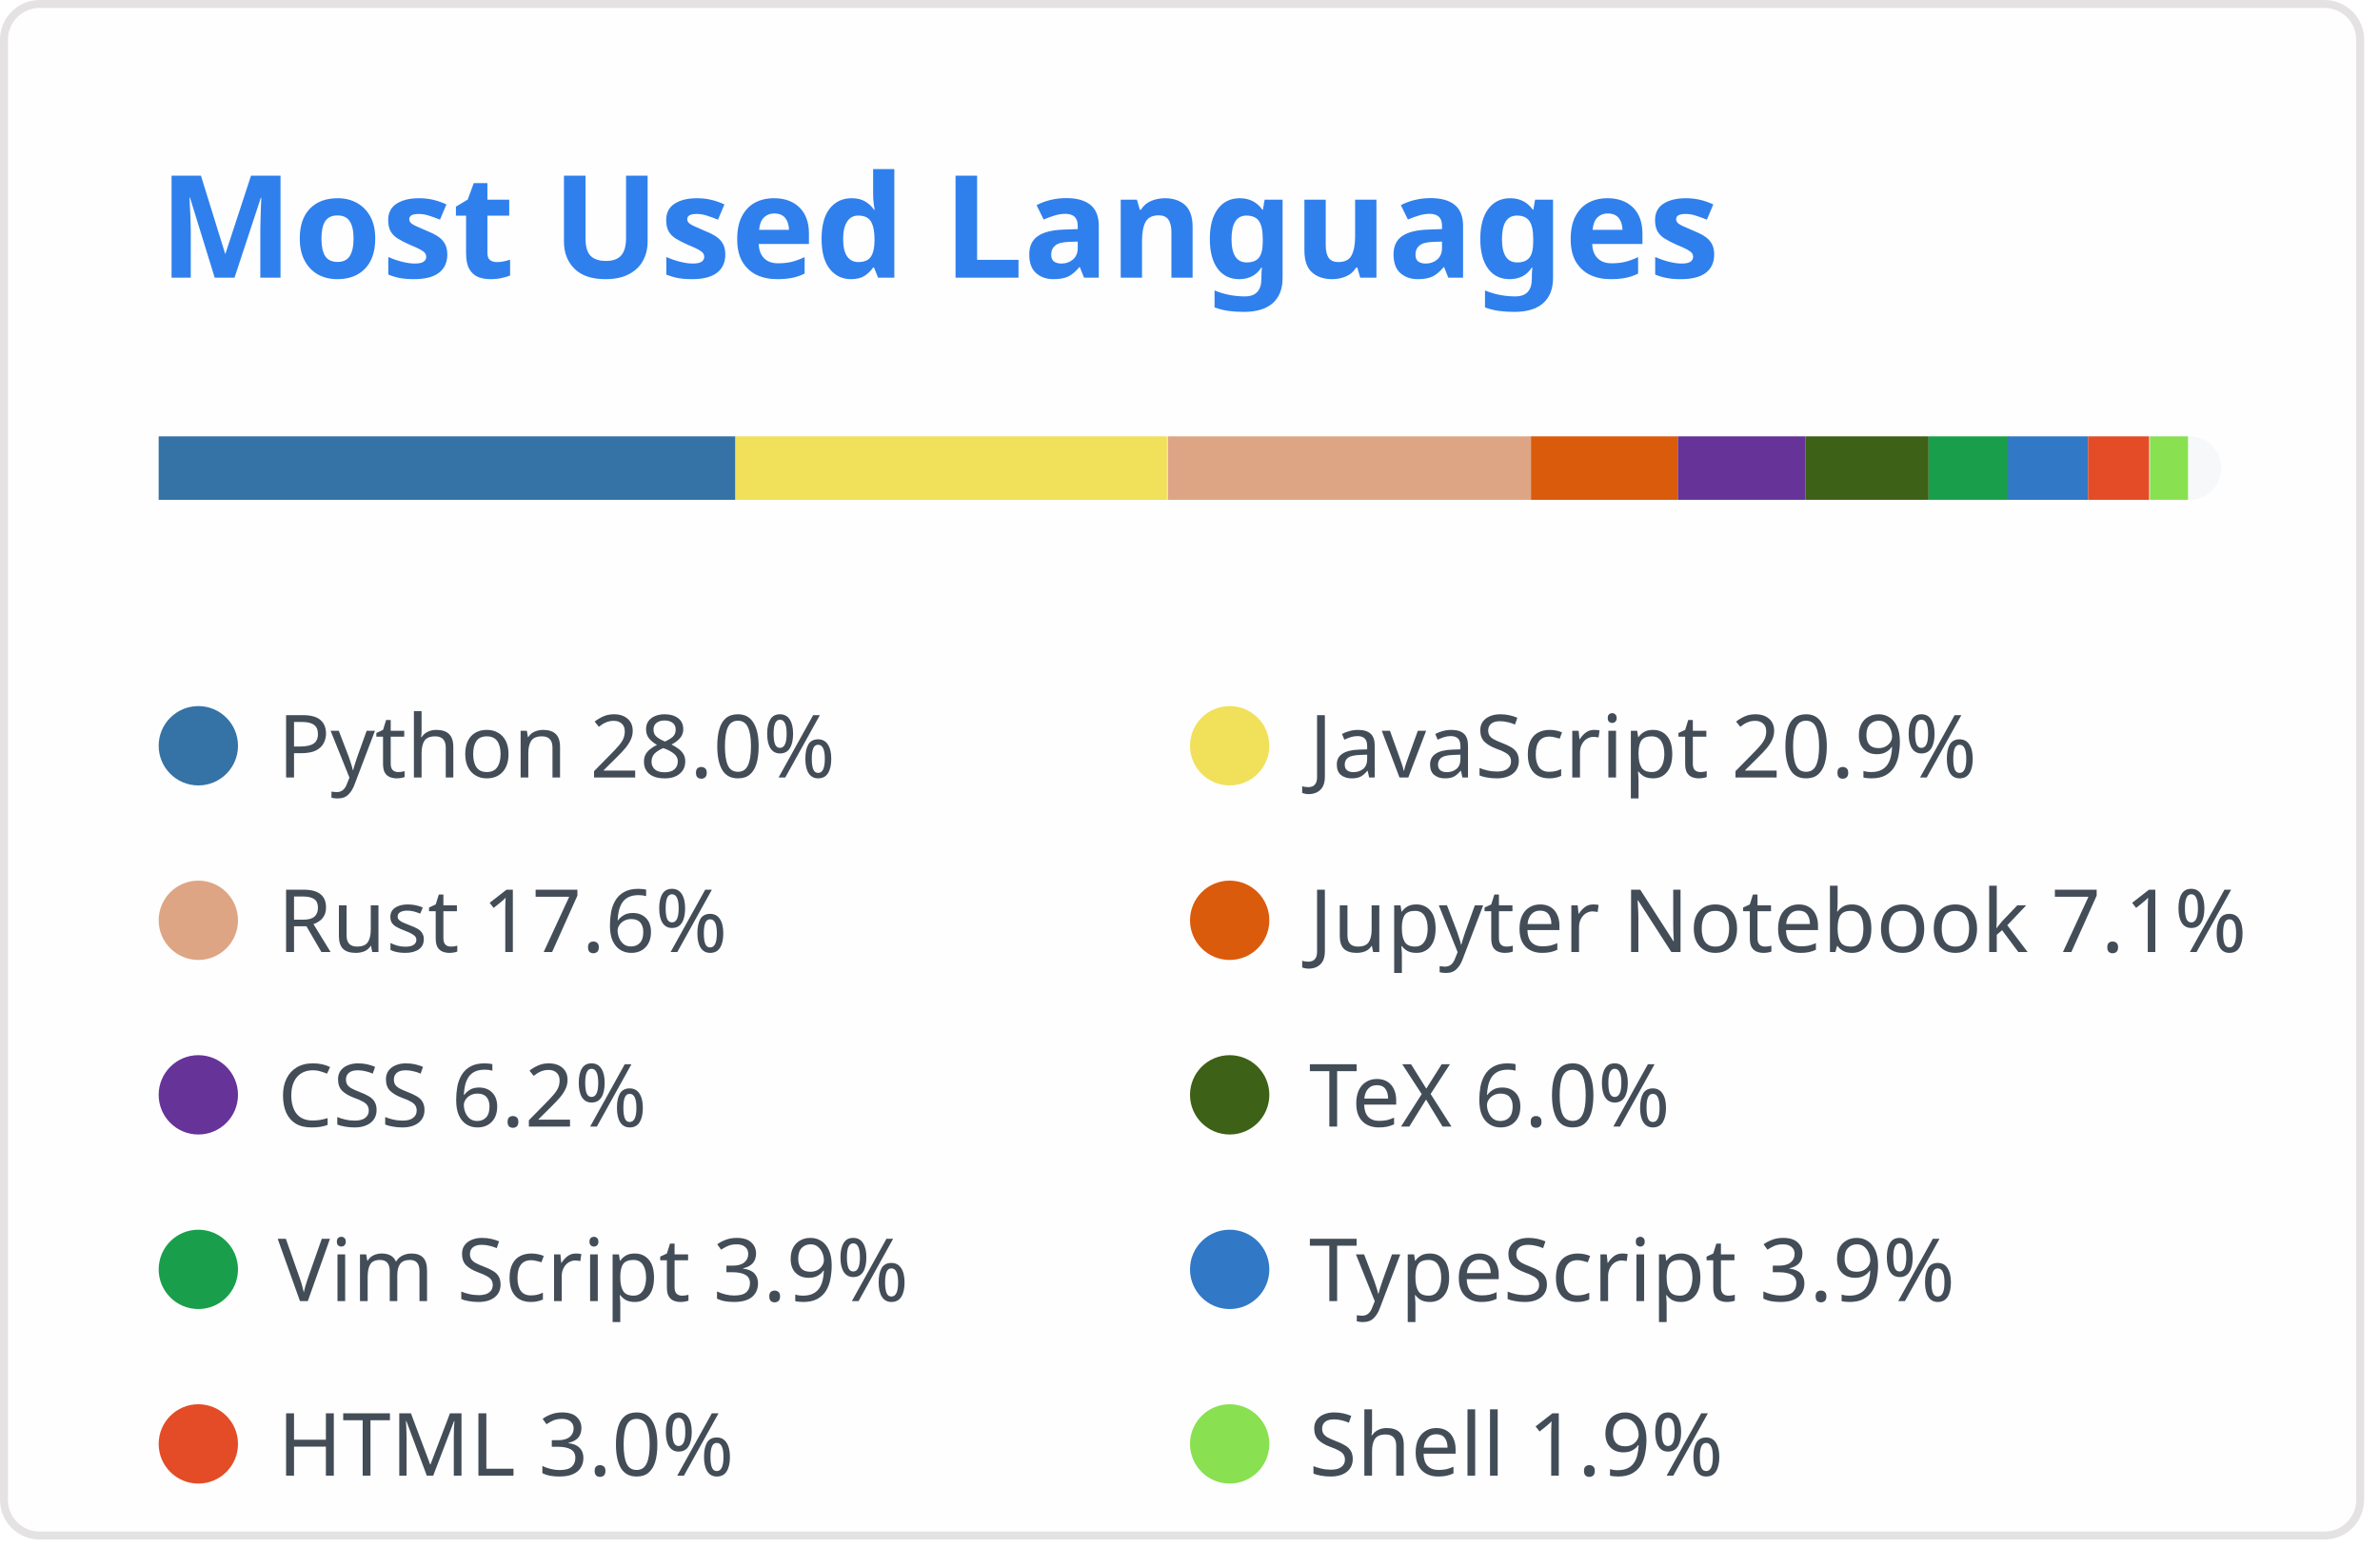
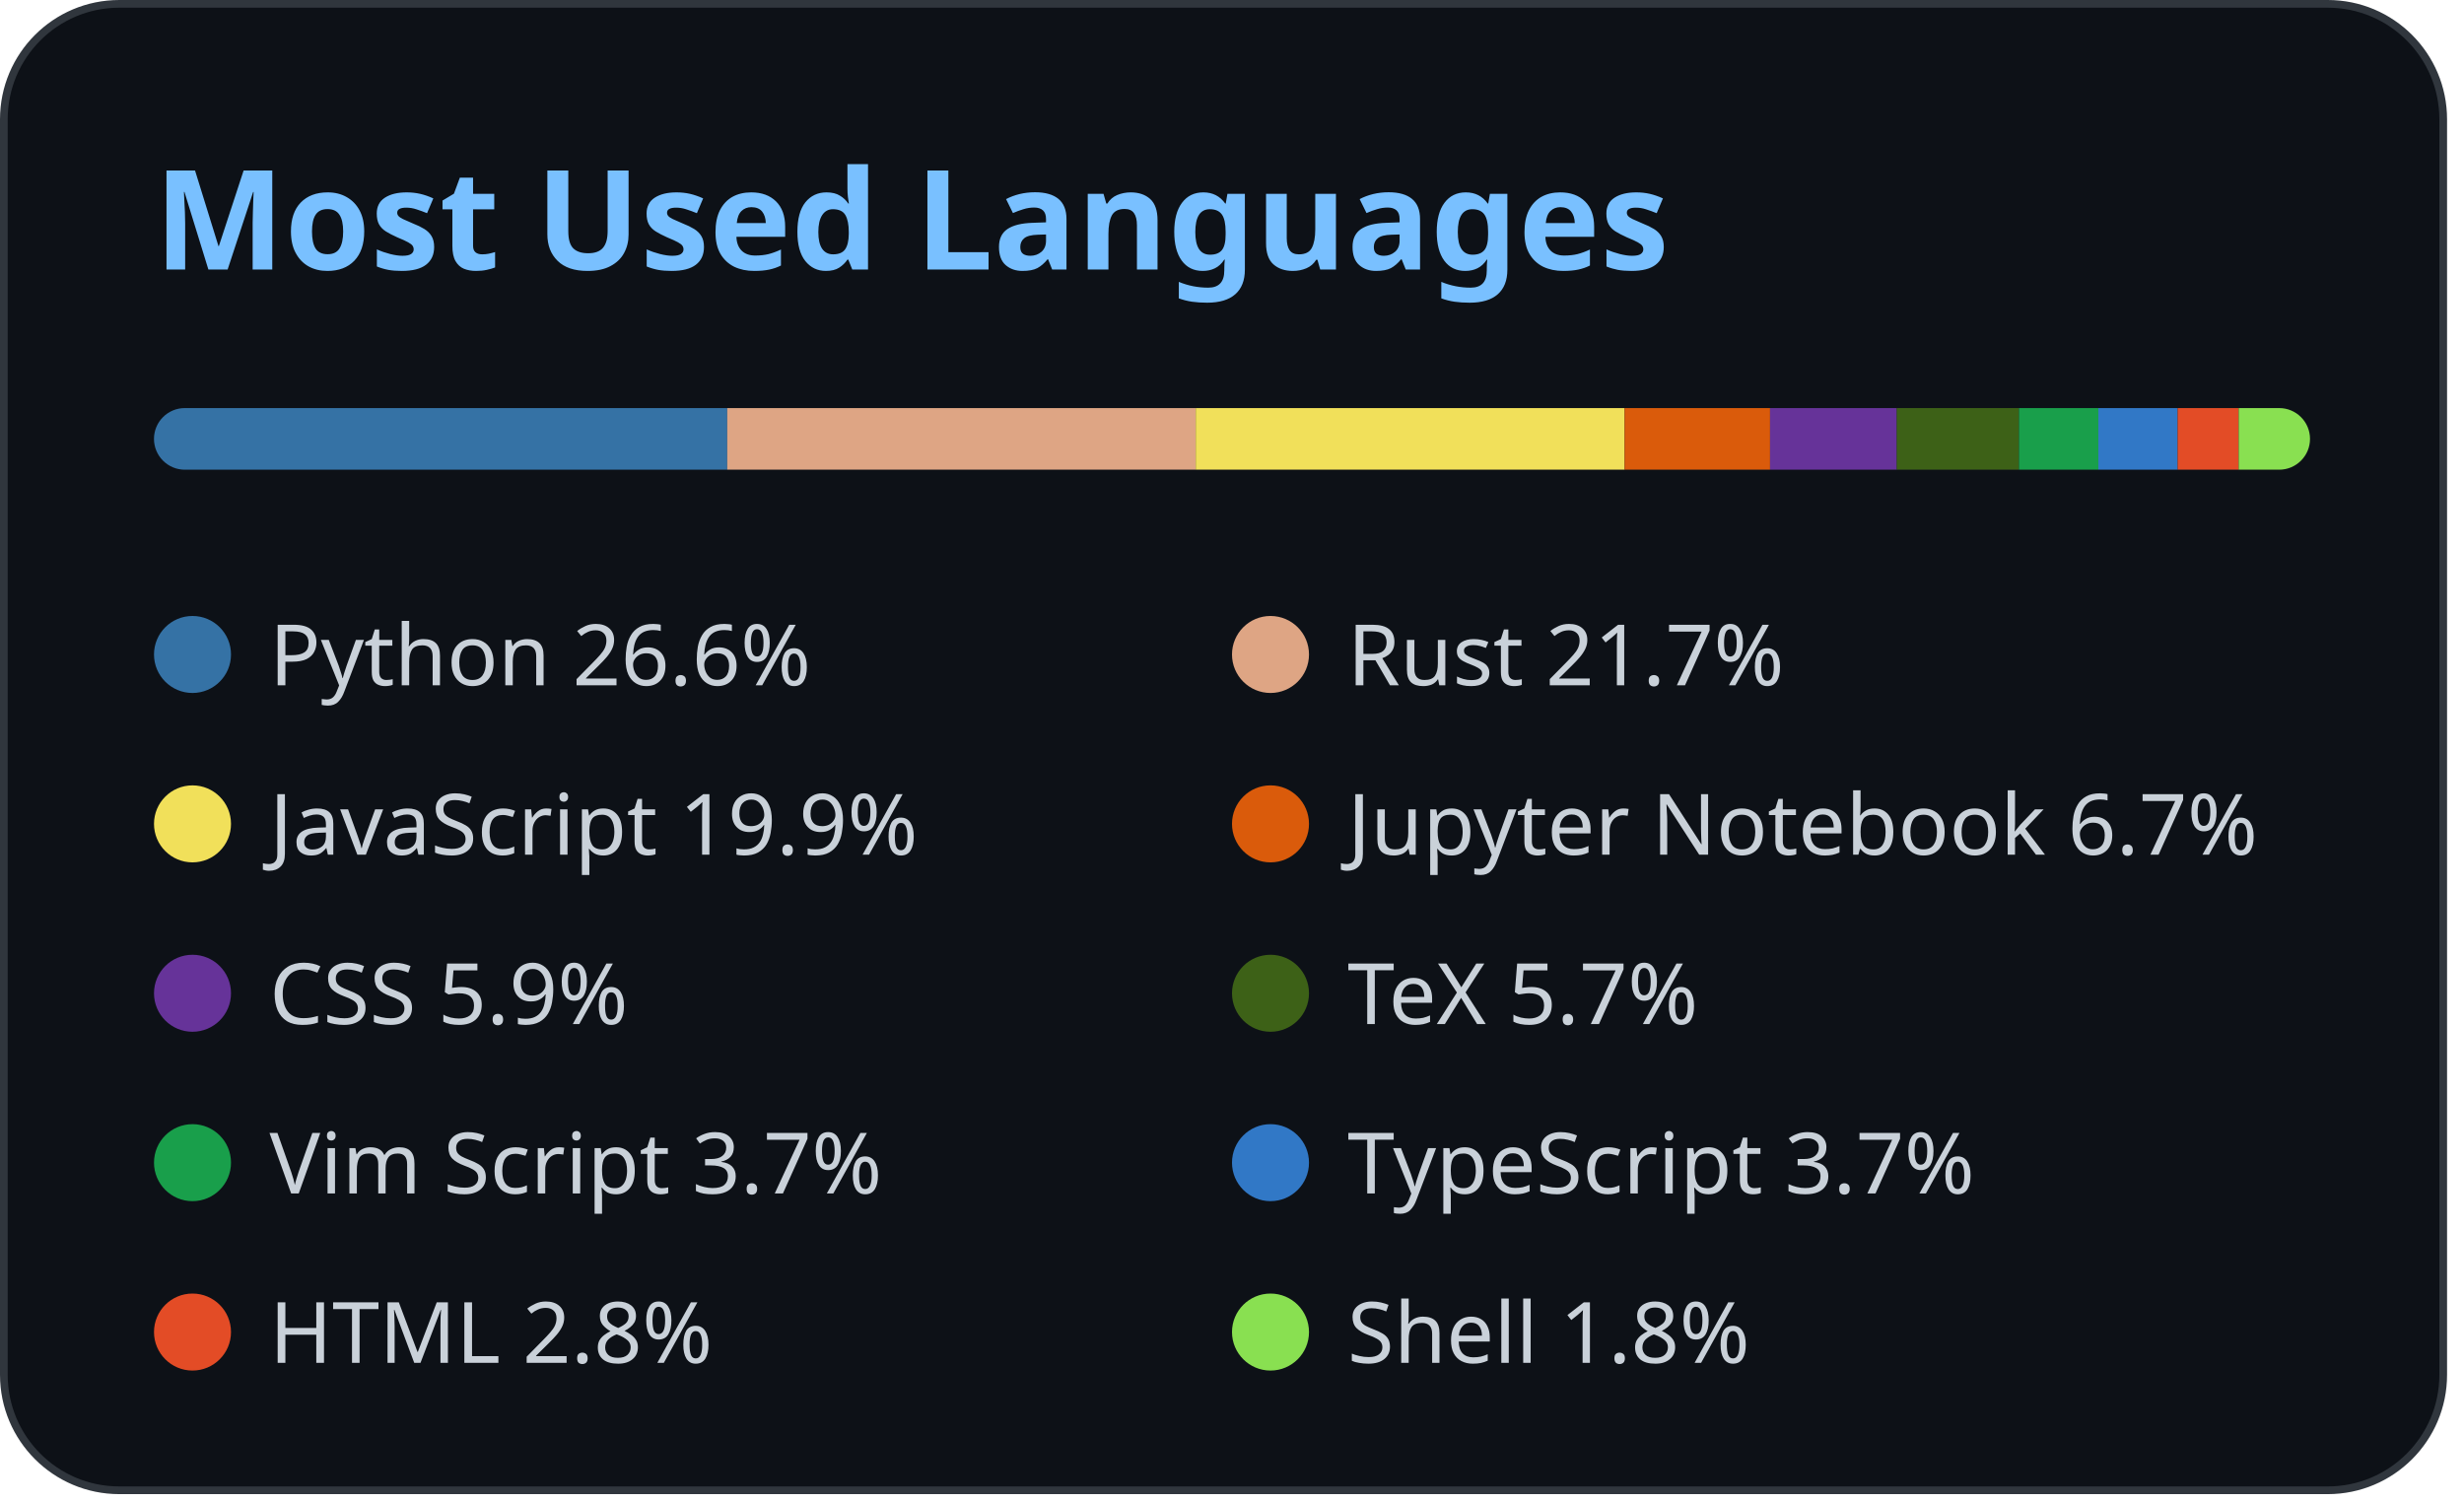
- <svg xmlns="http://www.w3.org/2000/svg" width="300" height="195" viewBox="0 0 300 195" fill="none">
+ <svg xmlns="http://www.w3.org/2000/svg" width="320" height="195" viewBox="0 0 320 195" fill="none">
  <style>
- .header { font: 600 18px 'Segoe UI', Ubuntu, Sans-Serif; fill: #2f80ed }
- .lang-name { font: 400 11px 'Segoe UI', Ubuntu, Sans-Serif; fill: #434d58 }
- .lang-progress { rx: 5 }
+ .header { font: 600 18px 'Segoe UI', Ubuntu, Sans-Serif; fill: #79c0ff }
+     .lang-name { font: 400 11px 'Segoe UI', Ubuntu, Sans-Serif; fill: #c9d1d9 }
</style>
-   <rect data-testid="card-bg" x="0.5" y="0.5" rx="4.5" height="99%" stroke="#e4e2e2" width="99%" fill="#fffefe" stroke-opacity="1" />
+   <rect data-testid="card-bg" x="0.5" y="0.5" rx="15" ry="15" height="99%" stroke="#30363d" width="99%" fill="#0d1117" stroke-opacity="1" />
  <g data-testid="card-title" transform="translate(20, 35)">
    <text x="0" y="0" class="header" data-testid="header">Most Used Languages</text>
  </g>
-   <rect x="20" y="55" width="260" height="8" rx="4" fill="#f6f8fa" />
-   <rect x="20.0" y="55" width="72.7" height="8" fill="#3572A5" />
-   <rect x="92.7" y="55" width="54.4" height="8" fill="#f1e05a" />
-   <rect x="147.2" y="55" width="45.9" height="8" fill="#dea584" />
-   <rect x="193.0" y="55" width="18.5" height="8" fill="#DA5B0B" />
-   <rect x="211.5" y="55" width="16.1" height="8" fill="#663399" />
-   <rect x="227.6" y="55" width="15.5" height="8" fill="#3D6117" />
-   <rect x="243.1" y="55" width="10.1" height="8" fill="#199f4b" />
-   <rect x="253.1" y="55" width="10.1" height="8" fill="#3178c6" />
-   <rect x="263.2" y="55" width="7.7" height="8" fill="#e34c26" />
-   <rect x="271.0" y="55" width="4.8" height="8" fill="#89e051" />
-   <g transform="translate(20, 88)">
+   <rect x="20" y="53" width="280" height="8" rx="4" ry="4" fill="#161b22" />
+   <defs>
+     <clipPath id="progress-clip">
+       <rect x="20" y="53" width="280" height="8" rx="4" ry="4" />
+     </clipPath>
+   </defs>
+   <g clip-path="url(#progress-clip)">
+     <rect x="20.000" y="53" width="74.446" height="8" fill="#3572A5" />
+     <rect x="94.446" y="53" width="60.843" height="8" fill="#dea584" />
+     <rect x="155.289" y="53" width="55.701" height="8" fill="#f1e05a" />
+     <rect x="210.990" y="53" width="18.888" height="8" fill="#DA5B0B" />
+     <rect x="229.878" y="53" width="16.458" height="8" fill="#663399" />
+     <rect x="246.336" y="53" width="15.868" height="8" fill="#3D6117" />
+     <rect x="262.204" y="53" width="10.309" height="8" fill="#199f4b" />
+     <rect x="272.513" y="53" width="10.299" height="8" fill="#3178c6" />
+     <rect x="282.812" y="53" width="7.929" height="8" fill="#e34c26" />
+     <rect x="290.740" y="53" width="9.260" height="8" fill="#89e051" />
+   </g>
+   <g transform="translate(20, 79)">
    <circle cx="5" cy="6" r="5" fill="#3572A5" />
-     <text data-testid="lang-name" x="15" y="10" class="lang-name">Python 28.0%</text>
+     <text data-testid="lang-name" x="15" y="10" class="lang-name">Python 26.6%</text>
  </g>
-   <g transform="translate(150, 88)">
+   <g transform="translate(160, 79)">
+     <circle cx="5" cy="6" r="5" fill="#dea584" />
+     <text data-testid="lang-name" x="15" y="10" class="lang-name">Rust 21.7%</text>
+   </g>
+   <g transform="translate(20, 101)">
    <circle cx="5" cy="6" r="5" fill="#f1e05a" />
-     <text data-testid="lang-name" x="15" y="10" class="lang-name">JavaScript 20.9%</text>
+     <text data-testid="lang-name" x="15" y="10" class="lang-name">JavaScript 19.9%</text>
  </g>
-   <g transform="translate(20, 110)">
-     <circle cx="5" cy="6" r="5" fill="#dea584" />
-     <text data-testid="lang-name" x="15" y="10" class="lang-name">Rust 17.6%</text>
+   <g transform="translate(160, 101)">
+     <circle cx="5" cy="6" r="5" fill="#DA5B0B" />
+     <text data-testid="lang-name" x="15" y="10" class="lang-name">Jupyter Notebook 6.7%</text>
  </g>
-   <g transform="translate(150, 110)">
-     <circle cx="5" cy="6" r="5" fill="#DA5B0B" />
-     <text data-testid="lang-name" x="15" y="10" class="lang-name">Jupyter Notebook 7.1%</text>
+   <g transform="translate(20, 123)">
+     <circle cx="5" cy="6" r="5" fill="#663399" />
+     <text data-testid="lang-name" x="15" y="10" class="lang-name">CSS 5.9%</text>
  </g>
-   <g transform="translate(20, 132)">
-     <circle cx="5" cy="6" r="5" fill="#663399" />
-     <text data-testid="lang-name" x="15" y="10" class="lang-name">CSS 6.2%</text>
+   <g transform="translate(160, 123)">
+     <circle cx="5" cy="6" r="5" fill="#3D6117" />
+     <text data-testid="lang-name" x="15" y="10" class="lang-name">TeX 5.7%</text>
  </g>
-   <g transform="translate(150, 132)">
-     <circle cx="5" cy="6" r="5" fill="#3D6117" />
-     <text data-testid="lang-name" x="15" y="10" class="lang-name">TeX 6.0%</text>
+   <g transform="translate(20, 145)">
+     <circle cx="5" cy="6" r="5" fill="#199f4b" />
+     <text data-testid="lang-name" x="15" y="10" class="lang-name">Vim Script 3.7%</text>
  </g>
-   <g transform="translate(20, 154)">
-     <circle cx="5" cy="6" r="5" fill="#199f4b" />
-     <text data-testid="lang-name" x="15" y="10" class="lang-name">Vim Script 3.9%</text>
+   <g transform="translate(160, 145)">
+     <circle cx="5" cy="6" r="5" fill="#3178c6" />
+     <text data-testid="lang-name" x="15" y="10" class="lang-name">TypeScript 3.7%</text>
  </g>
-   <g transform="translate(150, 154)">
-     <circle cx="5" cy="6" r="5" fill="#3178c6" />
-     <text data-testid="lang-name" x="15" y="10" class="lang-name">TypeScript 3.9%</text>
+   <g transform="translate(20, 167)">
+     <circle cx="5" cy="6" r="5" fill="#e34c26" />
+     <text data-testid="lang-name" x="15" y="10" class="lang-name">HTML 2.8%</text>
  </g>
-   <g transform="translate(20, 176)">
-     <circle cx="5" cy="6" r="5" fill="#e34c26" />
-     <text data-testid="lang-name" x="15" y="10" class="lang-name">HTML 3.0%</text>
-   </g>
-   <g transform="translate(150, 176)">
+   <g transform="translate(160, 167)">
    <circle cx="5" cy="6" r="5" fill="#89e051" />
-     <text data-testid="lang-name" x="15" y="10" class="lang-name">Shell 1.9%</text>
+     <text data-testid="lang-name" x="15" y="10" class="lang-name">Shell 1.8%</text>
  </g>
</svg>
